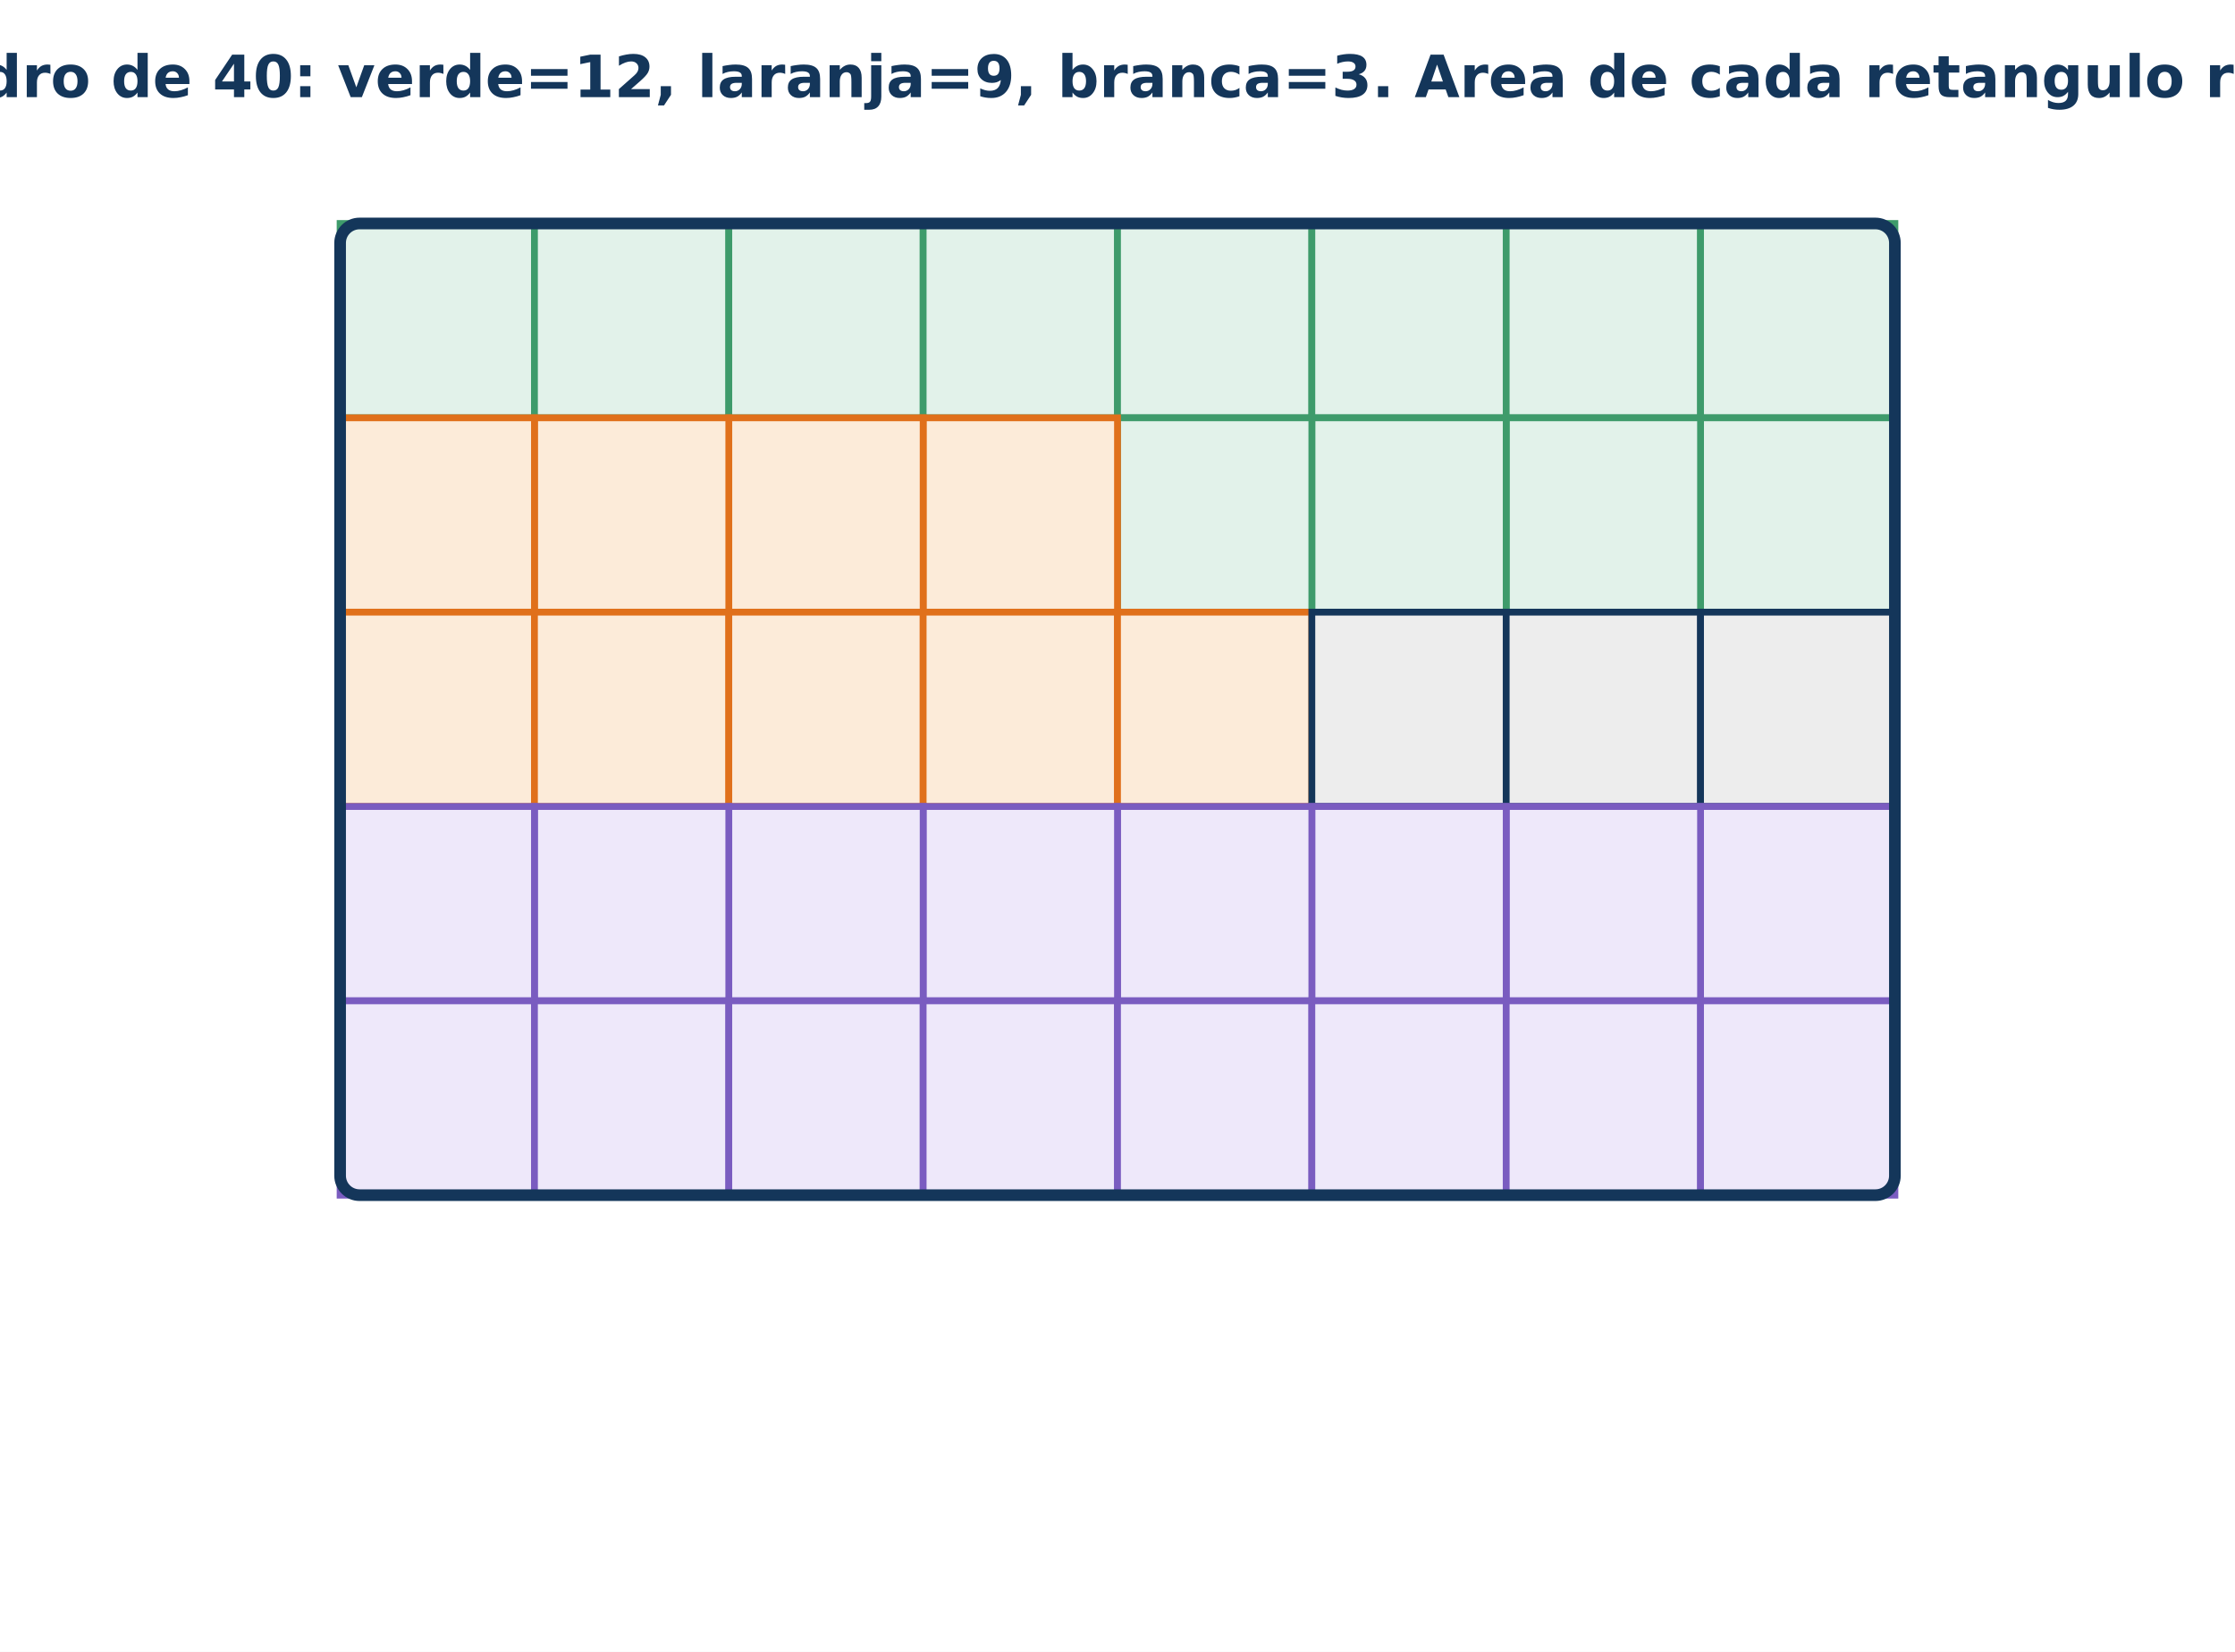
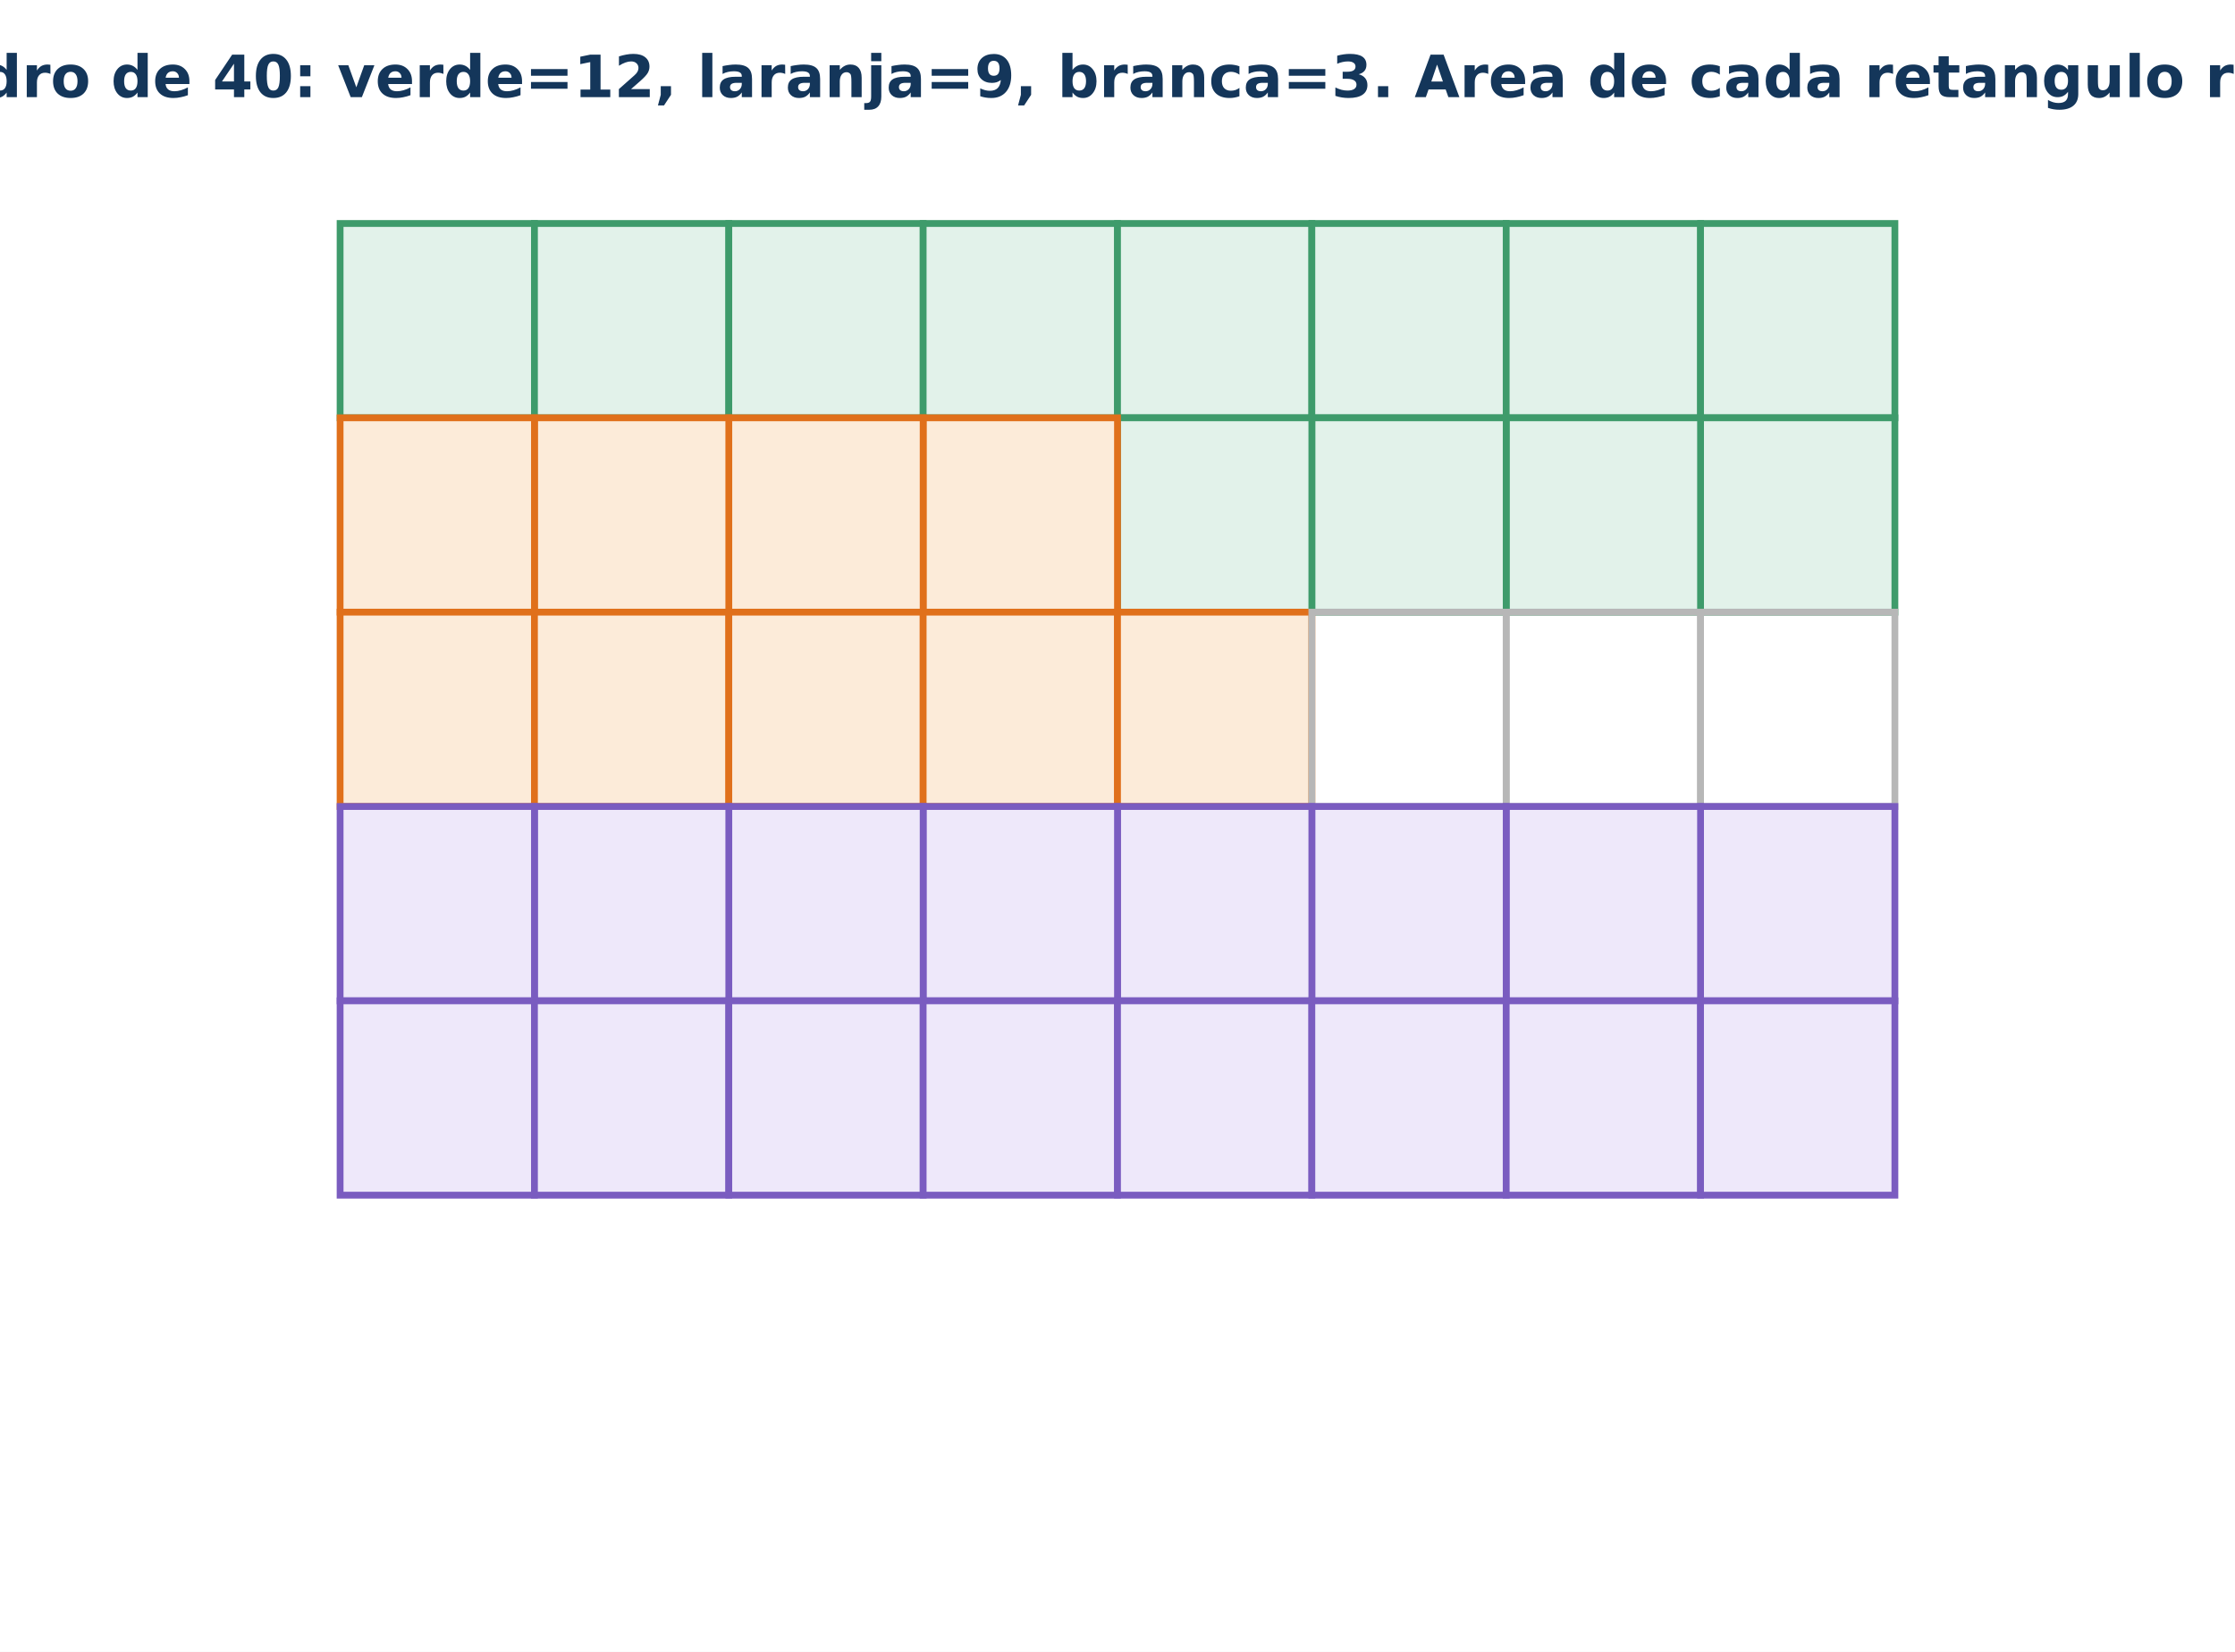
- <svg xmlns="http://www.w3.org/2000/svg" viewBox="0 0 460 340">
-   <rect width="460" height="340" fill="white" />
-   <text x="230.0" y="20" font-family="DejaVu Sans" font-size="12" font-weight="bold" fill="#14365A" text-anchor="middle">Quadro de 40: verde=12, laranja=9, branca=3. Area de cada retangulo roxo?</text>
-   <rect x="70.0" y="46" width="40" height="40" rx="0" fill="#E2F2EA" stroke="#3E9B6B" stroke-width="1.4" />
-   <rect x="110.0" y="46" width="40" height="40" rx="0" fill="#E2F2EA" stroke="#3E9B6B" stroke-width="1.4" />
-   <rect x="150.0" y="46" width="40" height="40" rx="0" fill="#E2F2EA" stroke="#3E9B6B" stroke-width="1.4" />
-   <rect x="190.0" y="46" width="40" height="40" rx="0" fill="#E2F2EA" stroke="#3E9B6B" stroke-width="1.4" />
-   <rect x="230.0" y="46" width="40" height="40" rx="0" fill="#E2F2EA" stroke="#3E9B6B" stroke-width="1.4" />
-   <rect x="270.0" y="46" width="40" height="40" rx="0" fill="#E2F2EA" stroke="#3E9B6B" stroke-width="1.4" />
-   <rect x="310.0" y="46" width="40" height="40" rx="0" fill="#E2F2EA" stroke="#3E9B6B" stroke-width="1.4" />
-   <rect x="350.0" y="46" width="40" height="40" rx="0" fill="#E2F2EA" stroke="#3E9B6B" stroke-width="1.4" />
-   <rect x="350.0" y="86" width="40" height="40" rx="0" fill="#E2F2EA" stroke="#3E9B6B" stroke-width="1.4" />
-   <rect x="310.0" y="86" width="40" height="40" rx="0" fill="#E2F2EA" stroke="#3E9B6B" stroke-width="1.4" />
-   <rect x="270.0" y="86" width="40" height="40" rx="0" fill="#E2F2EA" stroke="#3E9B6B" stroke-width="1.4" />
-   <rect x="230.0" y="86" width="40" height="40" rx="0" fill="#E2F2EA" stroke="#3E9B6B" stroke-width="1.4" />
-   <rect x="190.0" y="86" width="40" height="40" rx="0" fill="#FCEBD9" stroke="#E0701B" stroke-width="1.4" />
-   <rect x="150.0" y="86" width="40" height="40" rx="0" fill="#FCEBD9" stroke="#E0701B" stroke-width="1.4" />
-   <rect x="110.0" y="86" width="40" height="40" rx="0" fill="#FCEBD9" stroke="#E0701B" stroke-width="1.4" />
-   <rect x="70.0" y="86" width="40" height="40" rx="0" fill="#FCEBD9" stroke="#E0701B" stroke-width="1.4" />
-   <rect x="70.0" y="126" width="40" height="40" rx="0" fill="#FCEBD9" stroke="#E0701B" stroke-width="1.4" />
-   <rect x="110.0" y="126" width="40" height="40" rx="0" fill="#FCEBD9" stroke="#E0701B" stroke-width="1.4" />
-   <rect x="150.0" y="126" width="40" height="40" rx="0" fill="#FCEBD9" stroke="#E0701B" stroke-width="1.4" />
-   <rect x="190.0" y="126" width="40" height="40" rx="0" fill="#FCEBD9" stroke="#E0701B" stroke-width="1.4" />
-   <rect x="230.0" y="126" width="40" height="40" rx="0" fill="#FCEBD9" stroke="#E0701B" stroke-width="1.4" />
-   <rect x="270.0" y="126" width="40" height="40" rx="0" fill="#EDEDED" stroke="#14365A" stroke-width="1.4" />
-   <rect x="310.0" y="126" width="40" height="40" rx="0" fill="#EDEDED" stroke="#14365A" stroke-width="1.4" />
-   <rect x="350.0" y="126" width="40" height="40" rx="0" fill="#EDEDED" stroke="#14365A" stroke-width="1.4" />
-   <rect x="350.0" y="166" width="40" height="40" rx="0" fill="#EEE8FA" stroke="#7A5CC0" stroke-width="1.4" />
-   <rect x="310.0" y="166" width="40" height="40" rx="0" fill="#EEE8FA" stroke="#7A5CC0" stroke-width="1.4" />
-   <rect x="270.0" y="166" width="40" height="40" rx="0" fill="#EEE8FA" stroke="#7A5CC0" stroke-width="1.4" />
-   <rect x="230.0" y="166" width="40" height="40" rx="0" fill="#EEE8FA" stroke="#7A5CC0" stroke-width="1.4" />
-   <rect x="190.0" y="166" width="40" height="40" rx="0" fill="#EEE8FA" stroke="#7A5CC0" stroke-width="1.4" />
-   <rect x="150.0" y="166" width="40" height="40" rx="0" fill="#EEE8FA" stroke="#7A5CC0" stroke-width="1.4" />
-   <rect x="110.0" y="166" width="40" height="40" rx="0" fill="#EEE8FA" stroke="#7A5CC0" stroke-width="1.4" />
-   <rect x="70.0" y="166" width="40" height="40" rx="0" fill="#EEE8FA" stroke="#7A5CC0" stroke-width="1.4" />
-   <rect x="70.0" y="206" width="40" height="40" rx="0" fill="#EEE8FA" stroke="#7A5CC0" stroke-width="1.4" />
-   <rect x="110.0" y="206" width="40" height="40" rx="0" fill="#EEE8FA" stroke="#7A5CC0" stroke-width="1.4" />
-   <rect x="150.0" y="206" width="40" height="40" rx="0" fill="#EEE8FA" stroke="#7A5CC0" stroke-width="1.4" />
-   <rect x="190.0" y="206" width="40" height="40" rx="0" fill="#EEE8FA" stroke="#7A5CC0" stroke-width="1.4" />
-   <rect x="230.0" y="206" width="40" height="40" rx="0" fill="#EEE8FA" stroke="#7A5CC0" stroke-width="1.4" />
-   <rect x="270.0" y="206" width="40" height="40" rx="0" fill="#EEE8FA" stroke="#7A5CC0" stroke-width="1.4" />
-   <rect x="310.0" y="206" width="40" height="40" rx="0" fill="#EEE8FA" stroke="#7A5CC0" stroke-width="1.4" />
-   <rect x="350.0" y="206" width="40" height="40" rx="0" fill="#EEE8FA" stroke="#7A5CC0" stroke-width="1.4" />
-   <rect x="70.0" y="46" width="320" height="200" rx="4" fill="none" stroke="#14365A" stroke-width="2.4" />
+ <svg xmlns="http://www.w3.org/2000/svg" viewBox="0 0 460 340" version="1.1" id="svg42">
+   <defs id="defs42" />
+   <rect width="460" height="340" fill="white" id="rect1" />
+   <text x="230.0" y="20" font-family="DejaVu Sans" font-size="12" font-weight="bold" fill="#14365A" text-anchor="middle" id="text1">Quadro de 40: verde=12, laranja=9, branca=3. Area de cada retangulo roxo?</text>
+   <rect x="70.0" y="46" width="40" height="40" rx="0" fill="#E2F2EA" stroke="#3E9B6B" stroke-width="1.4" id="rect2" />
+   <rect x="110.0" y="46" width="40" height="40" rx="0" fill="#E2F2EA" stroke="#3E9B6B" stroke-width="1.4" id="rect3" />
+   <rect x="150.0" y="46" width="40" height="40" rx="0" fill="#E2F2EA" stroke="#3E9B6B" stroke-width="1.4" id="rect4" />
+   <rect x="190.0" y="46" width="40" height="40" rx="0" fill="#E2F2EA" stroke="#3E9B6B" stroke-width="1.4" id="rect5" />
+   <rect x="230.0" y="46" width="40" height="40" rx="0" fill="#E2F2EA" stroke="#3E9B6B" stroke-width="1.4" id="rect6" />
+   <rect x="270.0" y="46" width="40" height="40" rx="0" fill="#E2F2EA" stroke="#3E9B6B" stroke-width="1.4" id="rect7" />
+   <rect x="310.0" y="46" width="40" height="40" rx="0" fill="#E2F2EA" stroke="#3E9B6B" stroke-width="1.4" id="rect8" />
+   <rect x="350.0" y="46" width="40" height="40" rx="0" fill="#E2F2EA" stroke="#3E9B6B" stroke-width="1.4" id="rect9" />
+   <rect x="350.0" y="86" width="40" height="40" rx="0" fill="#E2F2EA" stroke="#3E9B6B" stroke-width="1.4" id="rect10" />
+   <rect x="310.0" y="86" width="40" height="40" rx="0" fill="#E2F2EA" stroke="#3E9B6B" stroke-width="1.4" id="rect11" />
+   <rect x="270.0" y="86" width="40" height="40" rx="0" fill="#E2F2EA" stroke="#3E9B6B" stroke-width="1.4" id="rect12" />
+   <rect x="230.0" y="86" width="40" height="40" rx="0" fill="#E2F2EA" stroke="#3E9B6B" stroke-width="1.4" id="rect13" />
+   <rect x="190.0" y="86" width="40" height="40" rx="0" fill="#FCEBD9" stroke="#E0701B" stroke-width="1.4" id="rect14" />
+   <rect x="150.0" y="86" width="40" height="40" rx="0" fill="#FCEBD9" stroke="#E0701B" stroke-width="1.4" id="rect15" />
+   <rect x="110.0" y="86" width="40" height="40" rx="0" fill="#FCEBD9" stroke="#E0701B" stroke-width="1.4" id="rect16" />
+   <rect x="70.0" y="86" width="40" height="40" rx="0" fill="#FCEBD9" stroke="#E0701B" stroke-width="1.4" id="rect17" />
+   <rect x="70.0" y="126" width="40" height="40" rx="0" fill="#FCEBD9" stroke="#E0701B" stroke-width="1.4" id="rect18" />
+   <rect x="110.0" y="126" width="40" height="40" rx="0" fill="#FCEBD9" stroke="#E0701B" stroke-width="1.4" id="rect19" />
+   <rect x="150.0" y="126" width="40" height="40" rx="0" fill="#FCEBD9" stroke="#E0701B" stroke-width="1.4" id="rect20" />
+   <rect x="190.0" y="126" width="40" height="40" rx="0" fill="#FCEBD9" stroke="#E0701B" stroke-width="1.4" id="rect21" />
+   <rect x="230.0" y="126" width="40" height="40" rx="0" fill="#FCEBD9" stroke="#E0701B" stroke-width="1.4" id="rect22" />
+   <rect x="270.0" y="126" width="40" height="40" rx="0" fill="#EDEDED" stroke="#14365A" stroke-width="1.4" id="rect23" style="fill:none;stroke:#b7b7b7;stroke-opacity:1" />
+   <rect x="310.0" y="126" width="40" height="40" rx="0" fill="#EDEDED" stroke="#14365A" stroke-width="1.4" id="rect24" style="fill:none;stroke:#b7b7b7;stroke-opacity:1" />
+   <rect x="350.0" y="126" width="40" height="40" rx="0" fill="#EDEDED" stroke="#14365A" stroke-width="1.4" id="rect25" style="fill:none;stroke:#b7b7b7;stroke-opacity:1" />
+   <rect x="350.0" y="166" width="40" height="40" rx="0" fill="#EEE8FA" stroke="#7A5CC0" stroke-width="1.4" id="rect26" />
+   <rect x="310.0" y="166" width="40" height="40" rx="0" fill="#EEE8FA" stroke="#7A5CC0" stroke-width="1.4" id="rect27" />
+   <rect x="270.0" y="166" width="40" height="40" rx="0" fill="#EEE8FA" stroke="#7A5CC0" stroke-width="1.4" id="rect28" />
+   <rect x="230.0" y="166" width="40" height="40" rx="0" fill="#EEE8FA" stroke="#7A5CC0" stroke-width="1.4" id="rect29" />
+   <rect x="190.0" y="166" width="40" height="40" rx="0" fill="#EEE8FA" stroke="#7A5CC0" stroke-width="1.4" id="rect30" />
+   <rect x="150.0" y="166" width="40" height="40" rx="0" fill="#EEE8FA" stroke="#7A5CC0" stroke-width="1.4" id="rect31" />
+   <rect x="110.0" y="166" width="40" height="40" rx="0" fill="#EEE8FA" stroke="#7A5CC0" stroke-width="1.4" id="rect32" />
+   <rect x="70.0" y="166" width="40" height="40" rx="0" fill="#EEE8FA" stroke="#7A5CC0" stroke-width="1.4" id="rect33" />
+   <rect x="70.0" y="206" width="40" height="40" rx="0" fill="#EEE8FA" stroke="#7A5CC0" stroke-width="1.4" id="rect34" />
+   <rect x="110.0" y="206" width="40" height="40" rx="0" fill="#EEE8FA" stroke="#7A5CC0" stroke-width="1.4" id="rect35" />
+   <rect x="150.0" y="206" width="40" height="40" rx="0" fill="#EEE8FA" stroke="#7A5CC0" stroke-width="1.4" id="rect36" />
+   <rect x="190.0" y="206" width="40" height="40" rx="0" fill="#EEE8FA" stroke="#7A5CC0" stroke-width="1.4" id="rect37" />
+   <rect x="230.0" y="206" width="40" height="40" rx="0" fill="#EEE8FA" stroke="#7A5CC0" stroke-width="1.4" id="rect38" />
+   <rect x="270.0" y="206" width="40" height="40" rx="0" fill="#EEE8FA" stroke="#7A5CC0" stroke-width="1.4" id="rect39" />
+   <rect x="310.0" y="206" width="40" height="40" rx="0" fill="#EEE8FA" stroke="#7A5CC0" stroke-width="1.4" id="rect40" />
+   <rect x="350.0" y="206" width="40" height="40" rx="0" fill="#EEE8FA" stroke="#7A5CC0" stroke-width="1.4" id="rect41" />
</svg>
